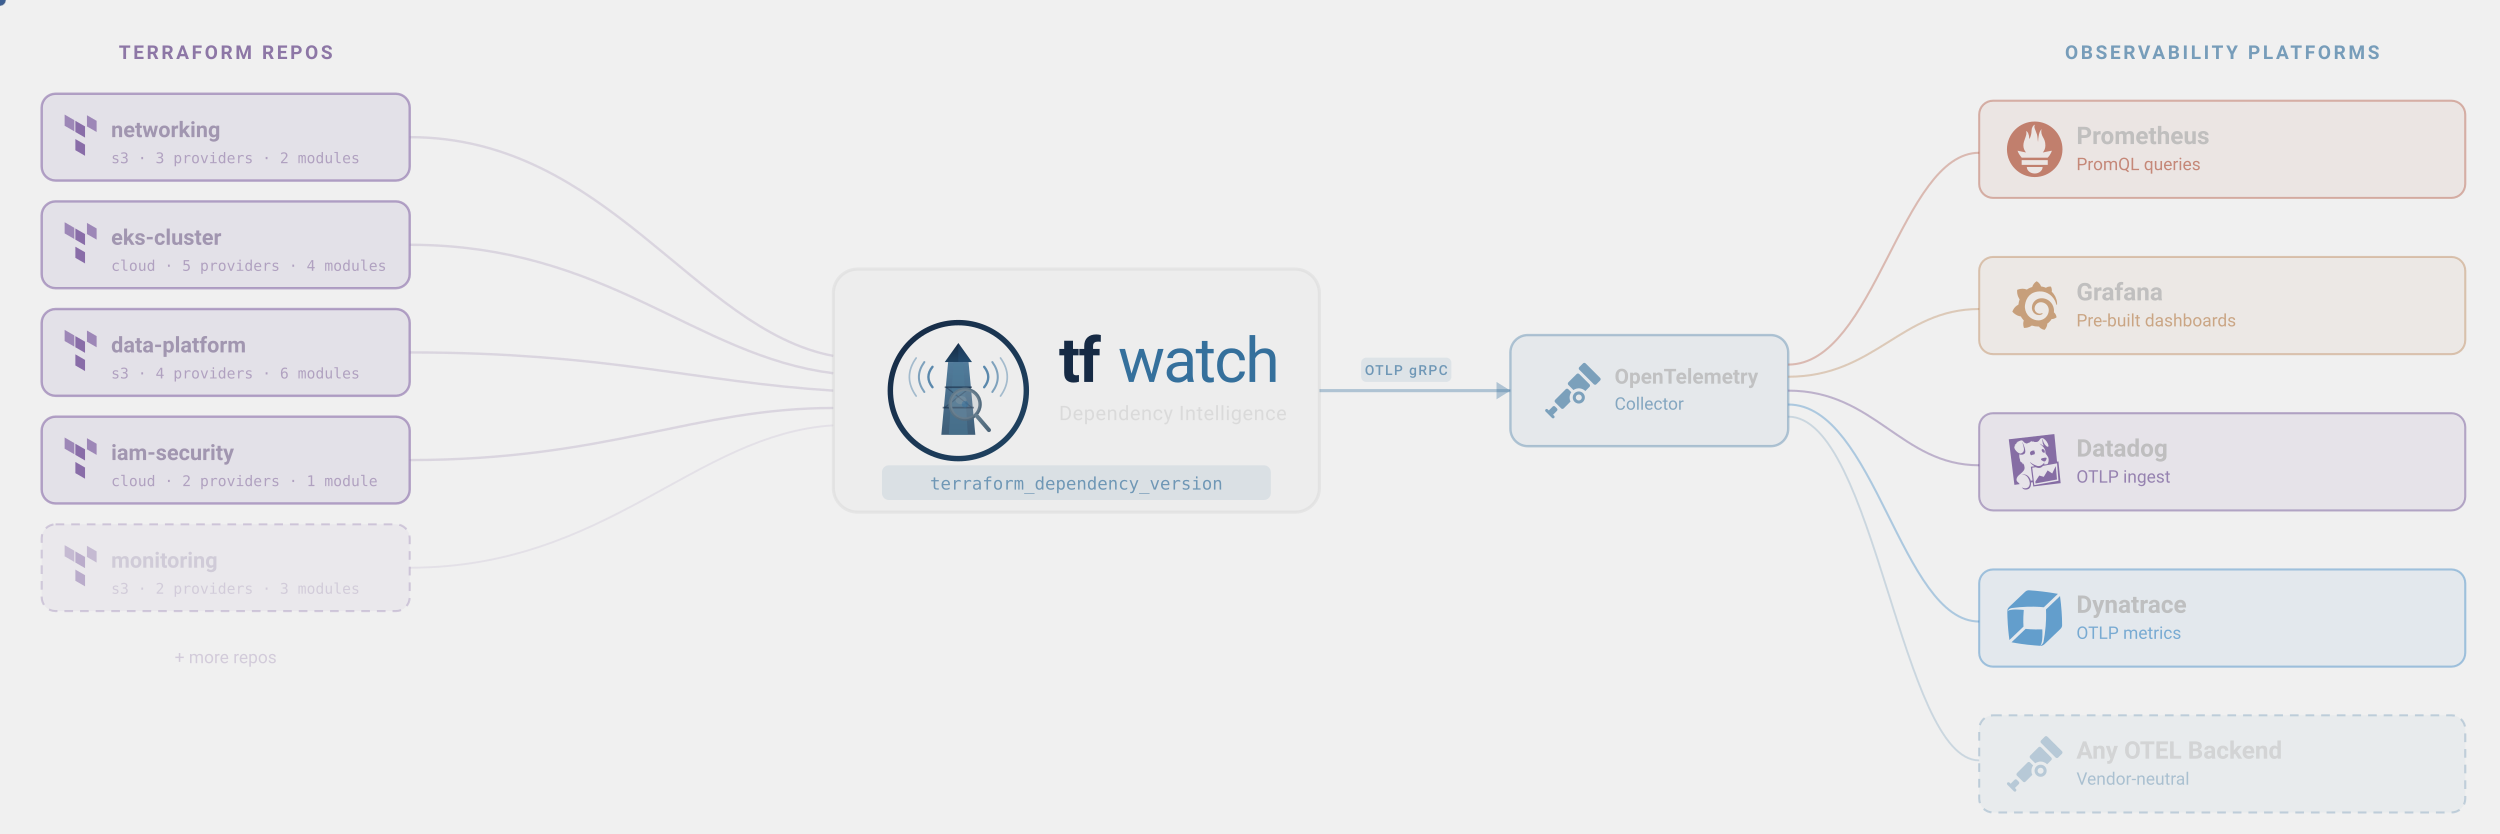
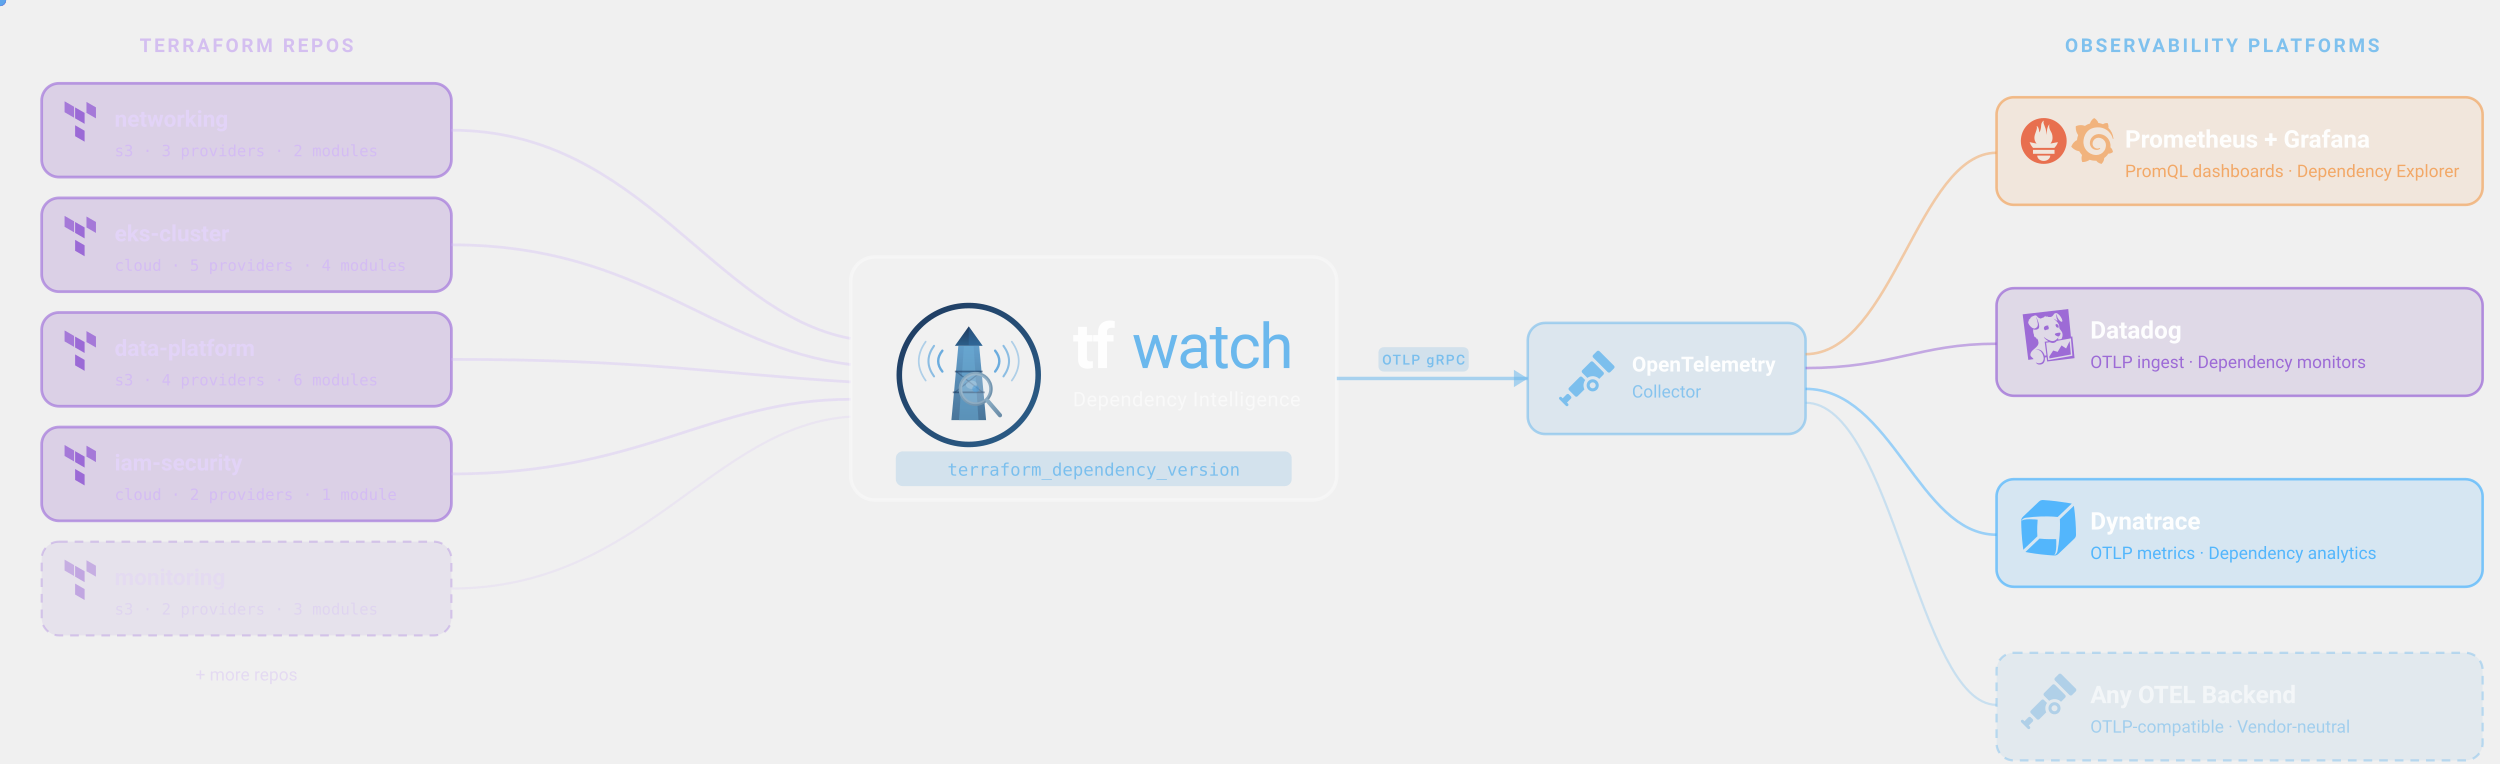
- <svg xmlns="http://www.w3.org/2000/svg" viewBox="0 0 1440 480" width="1440" height="480">
+ <svg xmlns="http://www.w3.org/2000/svg" viewBox="0 0 1440 440" width="1440" height="440">
  <defs>
    <linearGradient id="towerGrad" x1="0" y1="0" x2="0" y2="1">
      <stop offset="0%" stop-color="#4A90C4" />
      <stop offset="100%" stop-color="#2C5F8A" />
    </linearGradient>
    <linearGradient id="circleGrad" x1="0" y1="0" x2="1" y2="1">
      <stop offset="0%" stop-color="#1E3A5F" />
      <stop offset="100%" stop-color="#2C5F8A" />
    </linearGradient>
    <linearGradient id="roofGrad" x1="0" y1="0" x2="0" y2="1">
      <stop offset="0%" stop-color="#1E3A5F" />
      <stop offset="100%" stop-color="#2C5F8A" />
    </linearGradient>
    <linearGradient id="glassGrad" x1="0" y1="0" x2="1" y2="1">
      <stop offset="0%" stop-color="#8BADC4" />
      <stop offset="100%" stop-color="#6B8DA8" />
    </linearGradient>
    <symbol id="tfwatchMark" viewBox="0 0 240 240">
      <circle cx="120" cy="120" r="100" fill="none" stroke="url(#circleGrad)" stroke-width="8" />
      <path d="M105 78 L95 185 L145 185 L135 78 Z" fill="url(#towerGrad)" opacity="0.85" />
      <path d="M113 78 L106 185 L134 185 L127 78 Z" fill="#6BADD6" opacity="0.5" />
      <line x1="100" y1="115" x2="140" y2="115" stroke="#1E3A5F" stroke-width="2.5" opacity="0.6" />
      <line x1="97" y1="145" x2="143" y2="145" stroke="#1E3A5F" stroke-width="2.5" opacity="0.6" />
      <line x1="102" y1="115" x2="140" y2="145" stroke="#1E3A5F" stroke-width="1.8" opacity="0.4" />
      <line x1="138" y1="115" x2="100" y2="145" stroke="#1E3A5F" stroke-width="1.8" opacity="0.4" />
      <polygon points="120,50 100,78 140,78" fill="url(#roofGrad)" />
      <polygon points="120,50 120,78 140,78" fill="#3A7CB8" opacity="0.3" />
      <path d="M82 85 Q70 100 82 115" fill="none" stroke="#4A9BD9" stroke-width="3.5" stroke-linecap="round" opacity="0.8" />
      <path d="M70 78 Q54 100 70 122" fill="none" stroke="#4A9BD9" stroke-width="3" stroke-linecap="round" opacity="0.6" />
      <path d="M58 72 Q38 100 58 128" fill="none" stroke="#4A9BD9" stroke-width="2.5" stroke-linecap="round" opacity="0.4" />
      <path d="M158 85 Q170 100 158 115" fill="none" stroke="#4A9BD9" stroke-width="3.5" stroke-linecap="round" opacity="0.8" />
      <path d="M170 78 Q186 100 170 122" fill="none" stroke="#4A9BD9" stroke-width="3" stroke-linecap="round" opacity="0.6" />
      <path d="M182 72 Q202 100 182 128" fill="none" stroke="#4A9BD9" stroke-width="2.5" stroke-linecap="round" opacity="0.4" />
      <circle cx="130" cy="140" r="22" fill="none" stroke="url(#glassGrad)" stroke-width="5" />
      <circle cx="130" cy="140" r="22" fill="#D6E8F4" opacity="0.25" />
      <ellipse cx="124" cy="134" rx="8" ry="6" fill="white" opacity="0.2" />
      <line x1="147" y1="157" x2="165" y2="178" stroke="url(#glassGrad)" stroke-width="6" stroke-linecap="round" />
      <circle cx="130" cy="140" r="5" fill="#4A9BD9" opacity="0.5" />
    </symbol>
-     <filter id="darken" x="-20%" y="-20%" width="140%" height="140%" color-interpolation-filters="sRGB">
-       <feComponentTransfer>
-         <feFuncR type="linear" slope="0.72" />
-         <feFuncG type="linear" slope="0.72" />
-         <feFuncB type="linear" slope="0.72" />
-       </feComponentTransfer>
-     </filter>
+     <symbol id="tfLogo" viewBox="0 0 24 28">
+       <path d="M1.44 0v7.575l6.561 3.79V3.787Z" fill="#9B6AD6" opacity="0.85" />
+       <path d="M8.72 4.23v7.575l6.561 3.787V8.018Z" fill="#9B6AD6" />
+       <path d="M16.56 0.44v7.575l6.561 3.79V4.227Z" fill="#9B6AD6" opacity="0.85" />
+       <path d="M8.72 16.577v7.575l6.561 3.787V20.365Z" fill="#9B6AD6" />
+     </symbol>
  </defs>
  <style>
    .f { font-family: -apple-system, BlinkMacSystemFont, 'Segoe UI', Roboto, Helvetica, Arial, sans-serif; }
    .mono { font-family: 'SF Mono', 'Fira Code', 'Cascadia Code', Consolas, monospace; }
  </style>
-   <g filter="url(#darken)">
-     <text x="130" y="34" text-anchor="middle" class="f" font-size="11" font-weight="600" letter-spacing="1.5" fill="#c4a5e6">TERRAFORM REPOS</text>
-     <rect x="24" y="54" width="212" height="50" rx="8" fill="rgba(123,66,188,0.08)" stroke="rgba(123,66,188,0.4)" stroke-width="1.4" />
-     <g transform="translate(36,66) scale(0.85)">
-       <path d="M1.44 0v7.575l6.561 3.79V3.787Z" fill="rgba(123,66,188,0.5)" />
-       <path d="M8.72 4.23v7.575l6.561 3.787V8.018Z" fill="rgba(123,66,188,0.65)" />
-       <path d="M16.56 0.44v7.575l6.561 3.79V4.227Z" fill="rgba(123,66,188,0.5)" />
-       <path d="M8.72 16.577v7.575l6.561 3.787V20.365Z" fill="rgba(123,66,188,0.65)" />
-     </g>
-     <text x="64" y="79" class="f" font-size="12.5" font-weight="600" fill="#e0d0f5">networking</text>
-     <text x="64" y="94" class="mono" font-size="8.5" fill="rgba(196,165,230,0.6)">s3 · 3 providers · 2 modules</text>
-     <rect x="24" y="116" width="212" height="50" rx="8" fill="rgba(123,66,188,0.08)" stroke="rgba(123,66,188,0.4)" stroke-width="1.4" />
-     <g transform="translate(36,128) scale(0.85)">
-       <path d="M1.44 0v7.575l6.561 3.79V3.787Z" fill="rgba(123,66,188,0.5)" />
-       <path d="M8.72 4.23v7.575l6.561 3.787V8.018Z" fill="rgba(123,66,188,0.65)" />
-       <path d="M16.56 0.44v7.575l6.561 3.79V4.227Z" fill="rgba(123,66,188,0.5)" />
-       <path d="M8.72 16.577v7.575l6.561 3.787V20.365Z" fill="rgba(123,66,188,0.65)" />
-     </g>
-     <text x="64" y="141" class="f" font-size="12.5" font-weight="600" fill="#e0d0f5">eks-cluster</text>
-     <text x="64" y="156" class="mono" font-size="8.5" fill="rgba(196,165,230,0.6)">cloud · 5 providers · 4 modules</text>
-     <rect x="24" y="178" width="212" height="50" rx="8" fill="rgba(123,66,188,0.08)" stroke="rgba(123,66,188,0.4)" stroke-width="1.4" />
-     <g transform="translate(36,190) scale(0.85)">
-       <path d="M1.44 0v7.575l6.561 3.79V3.787Z" fill="rgba(123,66,188,0.5)" />
-       <path d="M8.72 4.23v7.575l6.561 3.787V8.018Z" fill="rgba(123,66,188,0.65)" />
-       <path d="M16.56 0.44v7.575l6.561 3.79V4.227Z" fill="rgba(123,66,188,0.5)" />
-       <path d="M8.72 16.577v7.575l6.561 3.787V20.365Z" fill="rgba(123,66,188,0.65)" />
-     </g>
-     <text x="64" y="203" class="f" font-size="12.5" font-weight="600" fill="#e0d0f5">data-platform</text>
-     <text x="64" y="218" class="mono" font-size="8.5" fill="rgba(196,165,230,0.6)">s3 · 4 providers · 6 modules</text>
-     <rect x="24" y="240" width="212" height="50" rx="8" fill="rgba(123,66,188,0.08)" stroke="rgba(123,66,188,0.4)" stroke-width="1.4" />
-     <g transform="translate(36,252) scale(0.85)">
-       <path d="M1.44 0v7.575l6.561 3.79V3.787Z" fill="rgba(123,66,188,0.5)" />
-       <path d="M8.72 4.23v7.575l6.561 3.787V8.018Z" fill="rgba(123,66,188,0.65)" />
-       <path d="M16.56 0.44v7.575l6.561 3.79V4.227Z" fill="rgba(123,66,188,0.5)" />
-       <path d="M8.72 16.577v7.575l6.561 3.787V20.365Z" fill="rgba(123,66,188,0.65)" />
-     </g>
-     <text x="64" y="265" class="f" font-size="12.5" font-weight="600" fill="#e0d0f5">iam-security</text>
-     <text x="64" y="280" class="mono" font-size="8.5" fill="rgba(196,165,230,0.6)">cloud · 2 providers · 1 module</text>
-     <rect x="24" y="302" width="212" height="50" rx="8" fill="rgba(123,66,188,0.04)" stroke="rgba(123,66,188,0.2)" stroke-width="1.2" stroke-dasharray="5,4" />
-     <g transform="translate(36,314) scale(0.85)" opacity="0.5">
-       <path d="M1.44 0v7.575l6.561 3.79V3.787Z" fill="rgba(123,66,188,0.5)" />
-       <path d="M8.72 4.23v7.575l6.561 3.787V8.018Z" fill="rgba(123,66,188,0.65)" />
-       <path d="M16.56 0.44v7.575l6.561 3.79V4.227Z" fill="rgba(123,66,188,0.5)" />
-       <path d="M8.72 16.577v7.575l6.561 3.787V20.365Z" fill="rgba(123,66,188,0.65)" />
-     </g>
-     <text x="64" y="327" class="f" font-size="12.5" font-weight="600" fill="rgba(224,208,245,0.35)">monitoring</text>
-     <text x="64" y="342" class="mono" font-size="8.5" fill="rgba(196,165,230,0.25)">s3 · 2 providers · 3 modules</text>
-     <text x="130" y="382" text-anchor="middle" class="f" font-size="10" fill="rgba(196,165,230,0.3)">+ more repos</text>
-     <path d="M236,79 C350,79 400,190 480,205" fill="none" stroke="rgba(196,165,230,0.22)" stroke-width="1.4" />
-     <path d="M236,141 C350,141 400,205 480,215" fill="none" stroke="rgba(196,165,230,0.22)" stroke-width="1.4" />
-     <path d="M236,203 C350,203 400,220 480,225" fill="none" stroke="rgba(196,165,230,0.22)" stroke-width="1.4" />
-     <path d="M236,265 C350,265 400,235 480,235" fill="none" stroke="rgba(196,165,230,0.22)" stroke-width="1.4" />
-     <path d="M236,327 C350,327 400,250 480,245" fill="none" stroke="rgba(196,165,230,0.13)" stroke-width="1.1" />
-     <circle r="3" fill="#c4a5e6" opacity="0.5">
-       <animateMotion dur="3.5s" repeatCount="indefinite" path="M236,79 C350,79 400,190 480,205" />
-     </circle>
-     <circle r="3" fill="#c4a5e6" opacity="0.5">
-       <animateMotion dur="4s" repeatCount="indefinite" path="M236,141 C350,141 400,205 480,215" />
-     </circle>
-     <circle r="3" fill="#c4a5e6" opacity="0.5">
-       <animateMotion dur="4.5s" repeatCount="indefinite" path="M236,203 C350,203 400,220 480,225" />
-     </circle>
-     <circle r="3" fill="#c4a5e6" opacity="0.5">
-       <animateMotion dur="3.8s" repeatCount="indefinite" path="M236,265 C350,265 400,235 480,235" />
-     </circle>
-     <rect x="480" y="155" width="280" height="140" rx="14" fill="rgba(255,255,255,0.06)" stroke="rgba(255,255,255,0.2)" stroke-width="1.8" />
-     <use href="#tfwatchMark" x="505" y="178" width="94" height="94" preserveAspectRatio="xMidYMid meet" />
-     <text x="610" y="220" class="f" font-size="36" font-weight="700" fill="#1E3A5F" letter-spacing="-1">tf</text>
-     <text x="644" y="220" class="f" font-size="36" font-weight="400" fill="#4A9BD9" letter-spacing="-1">watch</text>
-     <text x="610" y="242" class="f" font-size="11.5" fill="rgba(255,255,255,0.35)" letter-spacing="0.3">Dependency Intelligence</text>
-     <rect x="508" y="268" width="224" height="20" rx="4" fill="rgba(74,155,217,0.1)" />
-     <text x="620" y="282" text-anchor="middle" class="mono" font-size="10" fill="rgba(74,155,217,0.65)">terraform_dependency_version</text>
-     <path d="M760,225 C810,225 830,225 870,225" fill="none" stroke="rgba(74,155,217,0.35)" stroke-width="1.8" />
-     <polygon points="870,225 862,220 862,230" fill="rgba(74,155,217,0.35)" />
-     <circle r="3.5" fill="#4A9BD9" opacity="0.5">
-       <animateMotion dur="2s" repeatCount="indefinite" path="M760,225 C810,225 830,225 870,225" />
-     </circle>
-     <rect x="784" y="206" width="52" height="14" rx="3" fill="rgba(74,155,217,0.1)" />
-     <text x="810" y="216" text-anchor="middle" class="f" font-size="8" font-weight="500" fill="rgba(74,155,217,0.65)" letter-spacing="0.8">OTLP gRPC</text>
-     <rect x="870" y="193" width="160" height="64" rx="10" fill="rgba(74,155,217,0.06)" stroke="rgba(74,155,217,0.35)" stroke-width="1.4" />
-     <g transform="translate(890,209) scale(1.333)">
-       <path d="M12.697 13.117c-1.022 1.022-1.022 2.68 0 3.702 1.022 1.022 2.68 1.022 3.702 0 1.022-1.022 1.022-2.68 0-3.702-1.022-1.022-2.68-1.022-3.702 0zm2.768 2.77c-.506.506-1.327.506-1.833 0s-.506-1.327 0-1.833c.506-.506 1.327-.506 1.833 0 .506.504.506 1.327 0 1.833zM16.356.235l-1.604 1.604c-.314.314-.314.83 0 1.144L21.015 9.247c.314.314.83.314 1.144 0l1.604-1.604c.314-.314.314-.83 0-1.144L17.498.235c-.314-.314-.828-.314-1.142 0zM5.117 20.734c.285-.285.285-.75 0-1.034l-.816-.816c-.285-.285-.75-.285-1.034 0l-1.685 1.685-.002.002-.463-.463c-.256-.256-.672-.256-.925 0-.256.256-.256.672 0 .925l2.775 2.775c.256.256.672.256.925 0 .253-.256.256-.672 0-.925l-.463-.463.002-.002zm8.486-15.893-3.564 3.564c-.316.316-.316.837 0 1.154l2.201 2.2c1.555-1.12 3.736-.981 5.136.419l1.782-1.782c.316-.317.316-.837 0-1.154l-4.401-4.401c-.317-.319-.837-.319-1.154 0zm-2.288 7.846-1.3-1.3c-.304-.304-.803-.304-1.108 0l-4.584 4.586c-.304.304-.304.803 0 1.108l2.597 2.597c.304.304.803.304 1.108 0l2.948-2.953c-.623-1.288-.511-2.843.338-4.038z" fill="rgba(74,155,217,0.6)" />
-     </g>
-     <text x="930" y="221" class="f" font-size="12" font-weight="600" fill="rgba(255,255,255,0.8)">OpenTelemetry</text>
-     <text x="930" y="236" class="f" font-size="10" fill="rgba(74,155,217,0.55)">Collector</text>
-     <text x="1280" y="34" text-anchor="middle" class="f" font-size="11" font-weight="600" letter-spacing="1.5" fill="rgba(74,155,217,0.65)">OBSERVABILITY PLATFORMS</text>
-     <path d="M1030,210 C1080,210 1095,88 1140,88" fill="none" stroke="rgba(230,82,44,0.3)" stroke-width="1.2" />
-     <path d="M1030,217 C1080,217 1095,178 1140,178" fill="none" stroke="rgba(242,153,74,0.3)" stroke-width="1.2" />
-     <path d="M1030,225 C1080,225 1095,268 1140,268" fill="none" stroke="rgba(99,44,166,0.3)" stroke-width="1.2" />
-     <path d="M1030,233 C1080,233 1095,358 1140,358" fill="none" stroke="rgba(20,150,255,0.3)" stroke-width="1.2" />
-     <path d="M1030,240 C1080,240 1095,438 1140,438" fill="none" stroke="rgba(74,155,217,0.2)" stroke-width="1.1" />
-     <circle r="3" fill="#E6522C" opacity="0.5">
-       <animateMotion dur="2.8s" repeatCount="indefinite" path="M1030,210 C1080,210 1095,88 1140,88" />
-     </circle>
-     <circle r="3" fill="#F2994A" opacity="0.5">
-       <animateMotion dur="3.2s" repeatCount="indefinite" path="M1030,217 C1080,217 1095,178 1140,178" />
-     </circle>
-     <circle r="3" fill="#632CA6" opacity="0.5">
-       <animateMotion dur="3.6s" repeatCount="indefinite" path="M1030,225 C1080,225 1095,268 1140,268" />
-     </circle>
-     <circle r="3" fill="#1496FF" opacity="0.5">
-       <animateMotion dur="3s" repeatCount="indefinite" path="M1030,233 C1080,233 1095,358 1140,358" />
-     </circle>
-     <circle r="3" fill="#4A9BD9" opacity="0.35">
-       <animateMotion dur="3.8s" repeatCount="indefinite" path="M1030,240 C1080,240 1095,438 1140,438" />
-     </circle>
-     <rect x="1140" y="58" width="280" height="56" rx="8" fill="rgba(230,82,44,0.06)" stroke="rgba(230,82,44,0.35)" stroke-width="1.2" />
-     <g transform="translate(1156,70) scale(1.333)">
-       <path d="M12 0C5.373 0 0 5.372 0 12c0 6.627 5.373 12 12 12s12-5.373 12-12c0-6.628-5.373-12-12-12zm0 22.46c-1.885 0-3.414-1.26-3.414-2.814h6.828c0 1.553-1.528 2.813-3.414 2.813zm5.64-3.745H6.36v-2.046h11.28v2.046zm-.04-3.098H6.391c-.037-.043-.075-.086-.111-.13-1.155-1.401-1.427-2.133-1.69-2.879-.005-.025 1.4.287 2.395.511 0 0 .513.119 1.262.255-.72-.843-1.147-1.915-1.147-3.01 0-2.406 1.845-4.508 1.18-6.207.648.053 1.34 1.367 1.387 3.422.689-.951.977-2.69.977-3.755 0-1.103.727-2.385 1.454-2.429-.648 1.069.168 1.984.894 4.256.272.854.237 2.29.447 3.201.07-1.892.395-4.652 1.595-5.605-.529 1.2.079 2.702.494 3.424.671 1.164 1.078 2.047 1.078 3.716a4.642 4.642 0 01-1.11 2.996c.792-.149 1.34-.283 1.34-.283l2.573-.502s-.374 1.538-1.81 3.019z" fill="rgba(230,82,44,0.6)" />
-     </g>
-     <text x="1196" y="83" class="f" font-size="14" font-weight="600" fill="rgba(255,255,255,0.85)">Prometheus</text>
-     <text x="1196" y="98" class="f" font-size="10" fill="rgba(230,82,44,0.55)">PromQL queries</text>
-     <rect x="1140" y="148" width="280" height="56" rx="8" fill="rgba(242,153,74,0.06)" stroke="rgba(242,153,74,0.35)" stroke-width="1.2" />
-     <g transform="translate(1158,162) scale(1.167)">
-       <path d="M23.02 10.59a8.578 8.578 0 0 0-.862-3.034 8.911 8.911 0 0 0-1.789-2.445c.337-1.342-.413-2.505-.413-2.505-1.292-.08-2.113.4-2.416.62-.052-.02-.102-.044-.154-.064-.22-.089-.446-.172-.677-.247-.231-.073-.47-.14-.711-.197a9.867 9.867 0 0 0-.875-.161C14.557.753 12.94 0 12.94 0c-1.804 1.145-2.147 2.744-2.147 2.744l-.018.093c-.098.029-.2.057-.298.088-.138.042-.275.094-.413.143-.138.055-.275.107-.41.166a8.869 8.869 0 0 0-1.557.87l-.063-.029c-2.497-.955-4.716.195-4.716.195-.203 2.658.996 4.33 1.235 4.636a11.608 11.608 0 0 0-.607 2.635C1.636 12.677.953 15.014.953 15.014c1.926 2.214 4.171 2.351 4.171 2.351.003-.002.006-.002.006-.005.285.509.615.994.986 1.446.156.19.32.371.488.548-.704 2.009.099 3.68.099 3.68 2.144.08 3.553-.937 3.849-1.173a9.784 9.784 0 0 0 3.164.501h.08l.055-.003.107-.002.103-.005.003.002c1.01 1.44 2.788 1.646 2.788 1.646 1.264-1.332 1.337-2.653 1.337-2.94v-.058c0-.02-.003-.039-.003-.06.265-.187.52-.387.758-.6a7.875 7.875 0 0 0 1.415-1.7c1.43.083 2.437-.885 2.437-.885-.236-1.49-1.085-2.216-1.264-2.354l-.018-.013-.016-.013a.217.217 0 0 1-.031-.02c.008-.092.016-.18.02-.27.011-.162.016-.323.016-.48v-.253l-.005-.098-.008-.135a1.891 1.891 0 0 0-.01-.13c-.003-.042-.008-.083-.013-.125l-.016-.124-.018-.122a6.215 6.215 0 0 0-2.032-3.73 6.015 6.015 0 0 0-3.222-1.46 6.292 6.292 0 0 0-.85-.048l-.107.002h-.063l-.044.003-.104.008a4.777 4.777 0 0 0-3.335 1.695c-.332.4-.592.84-.768 1.297a4.594 4.594 0 0 0-.312 1.817l.003.091c.005.055.007.11.013.164a3.615 3.615 0 0 0 .698 1.82 3.53 3.53 0 0 0 1.827 1.282c.33.098.66.14.971.137.039 0 .078 0 .114-.002l.063-.003c.02 0 .041-.003.062-.003.034-.002.065-.007.099-.01.007 0 .018-.003.028-.003l.031-.005.06-.008a1.18 1.18 0 0 0 .112-.02c.036-.008.072-.13.109-.024a2.634 2.634 0 0 0 .914-.415c.028-.02.056-.041.085-.065a.248.248 0 0 0 .039-.35.244.244 0 0 0-.309-.06l-.078.042c-.09.044-.184.083-.283.116a2.476 2.476 0 0 1-.475.096c-.028.003-.054.006-.083.006l-.083.002c-.026 0-.054 0-.08-.002l-.102-.006h-.012l-.024.006c-.016-.003-.031-.003-.044-.006-.031-.002-.06-.007-.091-.01a2.59 2.59 0 0 1-.724-.213a2.557 2.557 0 0 1-.667-.438a2.52 2.52 0 0 1-.805-1.475a2.306 2.306 0 0 1-.029-.444l.006-.122v-.023l.002-.031c.003-.021.003-.04.005-.06a3.163 3.163 0 0 1 1.352-2.29a3.12 3.12 0 0 1 .937-.43a2.946 2.946 0 0 1 .776-.101h.06l.07.002l.045.003h.026l.07.005a4.041 4.041 0 0 1 1.635.49a3.94 3.94 0 0 1 1.602 1.662a3.77 3.77 0 0 1 .397 1.414l.005.076.003.075c.002.026.002.05.002.075 0 .024.003.052 0 .07v.065l-.002.073l-.008.174a6.195 6.195 0 0 1-.08.639a5.1 5.1 0 0 1-.267.927a5.31 5.31 0 0 1-.624 1.13a5.052 5.052 0 0 1-3.237 2.014a4.82 4.82 0 0 1-.649.066l-.039.003h-.287a6.607 6.607 0 0 1-1.716-.265a6.776 6.776 0 0 1-3.4-2.274a6.75 6.75 0 0 1-.746-1.15a6.616 6.616 0 0 1-.714-2.596l-.005-.083-.002-.02v-.056l-.003-.073v-.096l-.003-.104v-.07l.003-.163c.008-.22.026-.45.054-.678a8.707 8.707 0 0 1 .28-1.355c.128-.444.286-.872.473-1.277a7.04 7.04 0 0 1 1.456-2.1a5.925 5.925 0 0 1 .953-.763c.169-.111.343-.213.524-.306c.089-.05.182-.091.273-.135c.047-.20.093-.042.138-.062a7.177 7.177 0 0 1 .714-.267l.145-.045c.049-.015.098-.026.148-.041c.098-.029.197-.052.296-.076c.049-.013.1-.02.15-.033l.15-.032.151-.028.076-.013.075-.01.153-.024c.057-.01.114-.013.171-.023l.169-.021c.036-.003.073-.008.106-.01l.073-.008.036-.003.042-.002c.057-.003.114-.008.171-.01l.086-.006h.023l.037-.003.145-.007a7.999 7.999 0 0 1 1.708.125a7.917 7.917 0 0 1 2.048.68a8.253 8.253 0 0 1 1.672 1.09l.09.077.089.078c.06.052.114.107.171.159c.057.052.112.106.166.16c.052.055.107.107.159.164a8.671 8.671 0 0 1 1.41 1.978c.012.026.028.052.04.078l.04.078.075.156c.023.051.05.1.07.153l.065.15a8.848 8.848 0 0 1 .45 1.34a.19.19 0 0 0 .201.142.186.186 0 0 0 .172-.184c.01-.246.002-.532-.024-.856z" fill="rgba(242,153,74,0.6)" />
-     </g>
-     <text x="1196" y="173" class="f" font-size="14" font-weight="600" fill="rgba(255,255,255,0.85)">Grafana</text>
-     <text x="1196" y="188" class="f" font-size="10" fill="rgba(242,153,74,0.55)">Pre-built dashboards</text>
-     <rect x="1140" y="238" width="280" height="56" rx="8" fill="rgba(99,44,166,0.06)" stroke="rgba(99,44,166,0.35)" stroke-width="1.2" />
-     <g transform="translate(1156,250) scale(1.333)">
-       <path d="M19.57 17.04l-1.997-1.316-1.665 2.782-1.937-.567-1.706 2.604.087.82 9.274-1.71-.538-5.794zm-8.649-2.498l1.488-.204c.241.108.409.15.697.223.45.117.97.23 1.741-.16.18-.088.553-.43.704-.625l6.096-1.106.622 7.527-10.444 1.882zm11.325-2.712l-.602.115L20.488 0 .789 2.285l2.427 19.693 2.306-.334c-.184-.263-.471-.581-.96-.989-.68-.564-.44-1.522-.039-2.127.53-1.022 3.26-2.322 3.106-3.956-.056-.594-.15-1.368-.702-1.898-.02.22.017.432.017.432s-.227-.289-.34-.683c-.112-.15-.2-.199-.319-.4-.085.233-.073.503-.073.503s-.186-.437-.216-.807c-.11.166-.137.48-.137.48s-.241-.69-.186-1.062c-.11-.323-.436-.965-.343-2.424.6.421 1.924.321 2.44-.439.171-.251.288-.939-.086-2.293-.24-.868-.835-2.16-1.066-2.651l-.028.02c.122.395.374 1.223.47 1.625.293 1.218.372 1.642.234 2.204-.116.488-.397.808-1.107 1.165-.71.358-1.653-.514-1.713-.562-.69-.55-1.224-1.447-1.284-1.883-.062-.477.275-.763.445-1.153-.243.07-.514.192-.514.192s.323-.334.722-.624c.165-.109.262-.178.436-.323a9.762 9.762 0 0 0-.456.003s.42-.227.855-.392c-.318-.014-.623-.003-.623-.003s.937-.419 1.678-.727c.509-.208 1.006-.147 1.286.257.367.53.752.817 1.569.996.501-.223.653-.337 1.284-.509.554-.61.99-.688.99-.688s-.216.198-.274.51c.314-.249.66-.455.660-.455s-.134.164-.259.426l.03.043c.366-.22.797-.394.797-.394s-.123.156-.268.358c.277-.002.838.012 1.056.037 1.285.028 1.552-1.374 2.045-1.55.618-.22.894-.353 1.947.68.903.888 1.609 2.477 1.259 2.833-.294.295-.874-.115-1.516-.916a3.466 3.466 0 0 1-.716-1.562 a1.533 1.533 0 0 0-.497-.85s.23.51.23.96c0 .246.03 1.165.424 1.68-.039.076-.057.374-.1.43-.458-.554-1.443-.95-1.604-1.067.544.445 1.793 1.468 2.273 2.449.453.927.186 1.777.416 1.997.065.063.976 1.197 1.15 1.767.306.994.019 2.038-.381 2.685l-1.117.174c-.163-.045-.273-.068-.42-.153.08-.143.241-.5.243-.572l-.063-.111c-.348.492-.93.97-1.414 1.245-.633.359-1.363.304-1.838.156-1.348-.415-2.623-1.327-2.93-1.566 0 0-.01.191.048.234.34.383 1.119 1.077 1.872 1.56l-1.605.177.759 5.908c-.337.048-.39.071-.757.124-.325-1.147-.946-1.895-1.624-2.332-.599-.384-1.424-.47-2.214-.314l-.05.059a2.851 2.851 0 0 1 1.863.444c.654.413 1.181 1.481 1.375 2.124.248.822.42 1.7-.248 2.632-.476.662-1.864 1.028-2.986.237.3.481.705.876 1.25.95.809.11 1.577-.03 2.106-.574.452-.464.69-1.434.628-2.456l.714-.104.258 1.834 11.827-1.424zM15.05 6.848c-.034.075-.085.125-.007.37l.004.014.013.032.032.073c.14.287.295.558.552.696.067-.011.136-.019.207-.023.242-.01.395.028.492.08.009-.048.01-.119.005-.222-.018-.364.072-.982-.626-1.308-.264-.122-.634-.084-.757.068a.302.302 0 0 1 .058.013c.186.066.06.13.027.207m1.958 3.392c-.092-.05-.52-.03-.821.005-.574.068-1.193.267-1.328.372-.247.191-.135.523.047.66.511.382.96.638 1.432.575.29-.038.546-.497.728-.914.124-.288.124-.598-.058-.698m-5.077-2.942c.162-.154-.805-.355-1.556.156-.554.378-.571 1.187-.041 1.646.053.046.096.078.137.104a4.77 4.77 0 0 1 1.396-.412c.113-.125.243-.345.21-.745-.044-.542-.455-.456-.146-.749" fill="rgba(99,44,166,0.6)" />
-     </g>
-     <text x="1196" y="263" class="f" font-size="14" font-weight="600" fill="rgba(255,255,255,0.85)">Datadog</text>
-     <text x="1196" y="278" class="f" font-size="10" fill="rgba(99,44,166,0.5)">OTLP ingest</text>
-     <rect x="1140" y="328" width="280" height="56" rx="8" fill="rgba(20,150,255,0.06)" stroke="rgba(20,150,255,0.35)" stroke-width="1.2" />
-     <g transform="translate(1156,340) scale(1.333)">
-       <path d="M9.372 0c-.31.006-.93.09-1.521.654-.872.824-5.225 4.957-6.973 6.617-.79.754-.72 1.595-.72 1.664v.377c.067-.292.187-.5.427-.825.496-.616 1.3-.788 1.627-.822a64.238 64.238 0 016.528-.55c4.335-.136 7.197.226 7.197.226l6.085-5.794s-3.188-.6-6.82-1.027a93.4 93.4 0 00-5.64-.514c-.02 0-.09-.008-.192-.006zm13.56 2.508l-6.066 5.79s.222 2.881-.137 7.2c-.189 2.45-.584 4.866-.875 6.494-.052.326-.256 1.114-.925 1.594-.29.198-.49.295-.748.363 1.546-.51 1.091-7.047 1.091-7.047-4.335.137-7.214-.223-7.214-.223l-6.085 5.793s3.223.634 6.856 1.045c2.056.24 4.833.429 5.227.463.023 0 .045-.007.068-.012-.013.003-.022.009-.035.012.138 0 .26.015.38.015.084 0 .924.105 1.712-.648 1.748-1.663 6.084-5.81 6.94-6.634.789-.754.72-1.594.72-1.68a81.846 81.846 0 00-.206-5.654 101.75 101.75 0 00-.701-6.872zM3.855 8.306c-1.73.002-3.508.208-3.696 1.021.017 1.216.05 3.137.205 5.28.24 3.65.703 6.887.703 6.887l6.083-5.79c-.017.016-.24-2.88.12-7.2 0 0-1.684-.201-3.416-.2z" fill="rgba(20,150,255,0.6)" />
-     </g>
-     <text x="1196" y="353" class="f" font-size="14" font-weight="600" fill="rgba(255,255,255,0.85)">Dynatrace</text>
-     <text x="1196" y="368" class="f" font-size="10" fill="rgba(20,150,255,0.5)">OTLP metrics</text>
-     <rect x="1140" y="412" width="280" height="56" rx="8" fill="rgba(74,155,217,0.04)" stroke="rgba(74,155,217,0.25)" stroke-width="1.2" stroke-dasharray="5,4" />
-     <g transform="translate(1156,424) scale(1.333)" opacity="0.45">
-       <path d="M12.697 13.117c-1.022 1.022-1.022 2.68 0 3.702 1.022 1.022 2.68 1.022 3.702 0 1.022-1.022 1.022-2.68 0-3.702-1.022-1.022-2.68-1.022-3.702 0zm2.768 2.77c-.506.506-1.327.506-1.833 0s-.506-1.327 0-1.833c.506-.506 1.327-.506 1.833 0 .506.504.506 1.327 0 1.833zM16.356.235l-1.604 1.604c-.314.314-.314.83 0 1.144L21.015 9.247c.314.314.83.314 1.144 0l1.604-1.604c.314-.314.314-.83 0-1.144L17.498.235c-.314-.314-.828-.314-1.142 0zM5.117 20.734c.285-.285.285-.75 0-1.034l-.816-.816c-.285-.285-.75-.285-1.034 0l-1.685 1.685-.002.002-.463-.463c-.256-.256-.672-.256-.925 0-.256.256-.256.672 0 .925l2.775 2.775c.256.256.672.256.925 0 .253-.256.256-.672 0-.925l-.463-.463.002-.002zm8.486-15.893-3.564 3.564c-.316.316-.316.837 0 1.154l2.201 2.2c1.555-1.12 3.736-.981 5.136.419l1.782-1.782c.316-.317.316-.837 0-1.154l-4.401-4.401c-.317-.319-.837-.319-1.154 0zm-2.288 7.846-1.3-1.3c-.304-.304-.803-.304-1.108 0l-4.584 4.586c-.304.304-.304.803 0 1.108l2.597 2.597c.304.304.803.304 1.108 0l2.948-2.953c-.623-1.288-.511-2.843.338-4.038z" fill="rgba(74,155,217,0.6)" />
-     </g>
-     <text x="1196" y="437" class="f" font-size="14" font-weight="600" fill="rgba(255,255,255,0.45)">Any OTEL Backend</text>
-     <text x="1196" y="452" class="f" font-size="10" fill="rgba(74,155,217,0.35)">Vendor-neutral</text>
+   <text x="142" y="30" text-anchor="middle" class="f" font-size="11" font-weight="600" letter-spacing="1.5" fill="#d4bff0">TERRAFORM REPOS</text>
+   <rect x="24" y="48" width="236" height="54" rx="10" fill="rgba(123,66,188,0.18)" stroke="rgba(164,120,220,0.7)" stroke-width="1.6" />
+   <use href="#tfLogo" x="36" y="58" width="20" height="24" />
+   <text x="66" y="73" class="f" font-size="13" font-weight="700" fill="#e2d3f7">networking</text>
+   <text x="66" y="90" class="mono" font-size="9" fill="rgba(210,185,245,0.85)">s3 · 3 providers · 2 modules</text>
+   <rect x="24" y="114" width="236" height="54" rx="10" fill="rgba(123,66,188,0.18)" stroke="rgba(164,120,220,0.7)" stroke-width="1.6" />
+   <use href="#tfLogo" x="36" y="124" width="20" height="24" />
+   <text x="66" y="139" class="f" font-size="13" font-weight="700" fill="#e2d3f7">eks-cluster</text>
+   <text x="66" y="156" class="mono" font-size="9" fill="rgba(210,185,245,0.85)">cloud · 5 providers · 4 modules</text>
+   <rect x="24" y="180" width="236" height="54" rx="10" fill="rgba(123,66,188,0.18)" stroke="rgba(164,120,220,0.7)" stroke-width="1.6" />
+   <use href="#tfLogo" x="36" y="190" width="20" height="24" />
+   <text x="66" y="205" class="f" font-size="13" font-weight="700" fill="#e2d3f7">data-platform</text>
+   <text x="66" y="222" class="mono" font-size="9" fill="rgba(210,185,245,0.85)">s3 · 4 providers · 6 modules</text>
+   <rect x="24" y="246" width="236" height="54" rx="10" fill="rgba(123,66,188,0.18)" stroke="rgba(164,120,220,0.7)" stroke-width="1.6" />
+   <use href="#tfLogo" x="36" y="256" width="20" height="24" />
+   <text x="66" y="271" class="f" font-size="13" font-weight="700" fill="#e2d3f7">iam-security</text>
+   <text x="66" y="288" class="mono" font-size="9" fill="rgba(210,185,245,0.85)">cloud · 2 providers · 1 module</text>
+   <rect x="24" y="312" width="236" height="54" rx="10" fill="rgba(123,66,188,0.08)" stroke="rgba(164,120,220,0.35)" stroke-width="1.2" stroke-dasharray="5,4" />
+   <use href="#tfLogo" x="36" y="322" width="20" height="24" opacity="0.5" />
+   <text x="66" y="337" class="f" font-size="13" font-weight="700" fill="rgba(226,211,247,0.45)">monitoring</text>
+   <text x="66" y="354" class="mono" font-size="9" fill="rgba(210,185,245,0.35)">s3 · 2 providers · 3 modules</text>
+   <text x="142" y="392" text-anchor="middle" class="f" font-size="10" fill="rgba(210,185,245,0.4)">+ more repos</text>
+   <path d="M260,75 C370,75 410,180 490,195" fill="none" stroke="rgba(210,185,245,0.35)" stroke-width="1.6" />
+   <path d="M260,141 C370,141 410,200 490,210" fill="none" stroke="rgba(210,185,245,0.35)" stroke-width="1.6" />
+   <path d="M260,207 C370,207 410,215 490,220" fill="none" stroke="rgba(210,185,245,0.35)" stroke-width="1.6" />
+   <path d="M260,273 C370,273 410,230 490,230" fill="none" stroke="rgba(210,185,245,0.35)" stroke-width="1.6" />
+   <path d="M260,339 C370,339 410,245 490,240" fill="none" stroke="rgba(210,185,245,0.2)" stroke-width="1.3" />
+   <circle r="3.5" fill="#c4a5e6" opacity="0.7">
+     <animateMotion dur="3.5s" repeatCount="indefinite" path="M260,75 C370,75 410,180 490,195" />
+   </circle>
+   <circle r="3.5" fill="#c4a5e6" opacity="0.7">
+     <animateMotion dur="4s" repeatCount="indefinite" path="M260,141 C370,141 410,200 490,210" />
+   </circle>
+   <circle r="3.5" fill="#c4a5e6" opacity="0.7">
+     <animateMotion dur="4.5s" repeatCount="indefinite" path="M260,207 C370,207 410,215 490,220" />
+   </circle>
+   <circle r="3.5" fill="#c4a5e6" opacity="0.7">
+     <animateMotion dur="3.8s" repeatCount="indefinite" path="M260,273 C370,273 410,230 490,230" />
+   </circle>
+   <rect x="490" y="148" width="280" height="140" rx="14" fill="rgba(255,255,255,0.1)" stroke="rgba(255,255,255,0.35)" stroke-width="2" />
+   <use href="#tfwatchMark" x="510" y="168" width="96" height="96" preserveAspectRatio="xMidYMid meet" />
+   <text x="618" y="212" class="f" font-size="36" font-weight="700" fill="rgba(255,255,255,0.95)" letter-spacing="-1">tf</text>
+   <text x="652" y="212" class="f" font-size="36" font-weight="400" fill="#6BB8ED" letter-spacing="-1">watch</text>
+   <text x="618" y="234" class="f" font-size="11.5" fill="rgba(255,255,255,0.55)" letter-spacing="0.3">Dependency Intelligence</text>
+   <rect x="516" y="260" width="228" height="20" rx="4" fill="rgba(74,155,217,0.18)" />
+   <text x="630" y="274" text-anchor="middle" class="mono" font-size="10" fill="rgba(107,184,237,0.85)">terraform_dependency_version</text>
+   <path d="M770,218 C820,218 840,218 880,218" fill="none" stroke="rgba(107,184,237,0.55)" stroke-width="2" />
+   <polygon points="880,218 872,213 872,223" fill="rgba(107,184,237,0.55)" />
+   <circle r="3.5" fill="#6BB8ED" opacity="0.7">
+     <animateMotion dur="2s" repeatCount="indefinite" path="M770,218 C820,218 840,218 880,218" />
+   </circle>
+   <rect x="794" y="200" width="52" height="14" rx="3" fill="rgba(74,155,217,0.18)" />
+   <text x="820" y="210" text-anchor="middle" class="f" font-size="8" font-weight="500" fill="rgba(107,184,237,0.85)" letter-spacing="0.8">OTLP gRPC</text>
+   <rect x="880" y="186" width="160" height="64" rx="10" fill="rgba(74,155,217,0.12)" stroke="rgba(107,184,237,0.55)" stroke-width="1.5" />
+   <g transform="translate(898,202) scale(1.333)">
+     <path d="M12.697 13.117c-1.022 1.022-1.022 2.68 0 3.702 1.022 1.022 2.68 1.022 3.702 0 1.022-1.022 1.022-2.68 0-3.702-1.022-1.022-2.68-1.022-3.702 0zm2.768 2.77c-.506.506-1.327.506-1.833 0s-.506-1.327 0-1.833c.506-.506 1.327-.506 1.833 0 .506.504.506 1.327 0 1.833zM16.356.235l-1.604 1.604c-.314.314-.314.83 0 1.144L21.015 9.247c.314.314.83.314 1.144 0l1.604-1.604c.314-.314.314-.83 0-1.144L17.498.235c-.314-.314-.828-.314-1.142 0zM5.117 20.734c.285-.285.285-.75 0-1.034l-.816-.816c-.285-.285-.75-.285-1.034 0l-1.685 1.685-.002.002-.463-.463c-.256-.256-.672-.256-.925 0-.256.256-.256.672 0 .925l2.775 2.775c.256.256.672.256.925 0 .253-.256.256-.672 0-.925l-.463-.463.002-.002zm8.486-15.893-3.564 3.564c-.316.316-.316.837 0 1.154l2.201 2.2c1.555-1.12 3.736-.981 5.136.419l1.782-1.782c.316-.317.316-.837 0-1.154l-4.401-4.401c-.317-.319-.837-.319-1.154 0zm-2.288 7.846-1.3-1.3c-.304-.304-.803-.304-1.108 0l-4.584 4.586c-.304.304-.304.803 0 1.108l2.597 2.597c.304.304.803.304 1.108 0l2.948-2.953c-.623-1.288-.511-2.843.338-4.038z" fill="rgba(107,184,237,0.85)" />
  </g>
+   <text x="940" y="214" class="f" font-size="12" font-weight="600" fill="rgba(255,255,255,0.95)">OpenTelemetry</text>
+   <text x="940" y="229" class="f" font-size="10" fill="rgba(107,184,237,0.75)">Collector</text>
+   <text x="1280" y="30" text-anchor="middle" class="f" font-size="11" font-weight="600" letter-spacing="1.5" fill="rgba(107,184,237,0.85)">OBSERVABILITY PLATFORMS</text>
+   <path d="M1040,204 C1090,204 1105,88 1150,88" fill="none" stroke="rgba(242,153,74,0.45)" stroke-width="1.5" />
+   <path d="M1040,212 C1090,212 1105,198 1150,198" fill="none" stroke="rgba(140,80,210,0.45)" stroke-width="1.5" />
+   <path d="M1040,224 C1090,224 1105,308 1150,308" fill="none" stroke="rgba(50,170,255,0.45)" stroke-width="1.5" />
+   <path d="M1040,232 C1090,232 1105,406 1150,406" fill="none" stroke="rgba(107,184,237,0.3)" stroke-width="1.3" />
+   <circle r="3.5" fill="#F2994A" opacity="0.7">
+     <animateMotion dur="2.8s" repeatCount="indefinite" path="M1040,204 C1090,204 1105,88 1150,88" />
+   </circle>
+   <circle r="3.5" fill="#8C50D2" opacity="0.7">
+     <animateMotion dur="3.2s" repeatCount="indefinite" path="M1040,212 C1090,212 1105,198 1150,198" />
+   </circle>
+   <circle r="3.5" fill="#32AAFF" opacity="0.7">
+     <animateMotion dur="3.6s" repeatCount="indefinite" path="M1040,224 C1090,224 1105,308 1150,308" />
+   </circle>
+   <circle r="3" fill="#6BB8ED" opacity="0.45">
+     <animateMotion dur="3.8s" repeatCount="indefinite" path="M1040,232 C1090,232 1105,406 1150,406" />
+   </circle>
+   <rect x="1150" y="56" width="280" height="62" rx="10" fill="rgba(242,153,74,0.12)" stroke="rgba(242,153,74,0.6)" stroke-width="1.5" />
+   <g transform="translate(1164,68) scale(1.1)">
+     <path d="M12 0C5.373 0 0 5.372 0 12c0 6.627 5.373 12 12 12s12-5.373 12-12c0-6.628-5.373-12-12-12zm0 22.46c-1.885 0-3.414-1.26-3.414-2.814h6.828c0 1.553-1.528 2.813-3.414 2.813zm5.64-3.745H6.36v-2.046h11.28v2.046zm-.04-3.098H6.391c-.037-.043-.075-.086-.111-.13-1.155-1.401-1.427-2.133-1.69-2.879-.005-.025 1.4.287 2.395.511 0 0 .513.119 1.262.255-.72-.843-1.147-1.915-1.147-3.01 0-2.406 1.845-4.508 1.18-6.207.648.053 1.34 1.367 1.387 3.422.689-.951.977-2.69.977-3.755 0-1.103.727-2.385 1.454-2.429-.648 1.069.168 1.984.894 4.256.272.854.237 2.29.447 3.201.07-1.892.395-4.652 1.595-5.605-.529 1.2.079 2.702.494 3.424.671 1.164 1.078 2.047 1.078 3.716a4.642 4.642 0 01-1.11 2.996c.792-.149 1.34-.283 1.34-.283l2.573-.502s-.374 1.538-1.81 3.019z" fill="rgba(230,82,44,0.8)" />
+   </g>
+   <g transform="translate(1192,68) scale(1.1)">
+     <path d="M23.02 10.59a8.578 8.578 0 0 0-.862-3.034 8.911 8.911 0 0 0-1.789-2.445c.337-1.342-.413-2.505-.413-2.505-1.292-.08-2.113.4-2.416.62-.052-.02-.102-.044-.154-.064-.22-.089-.446-.172-.677-.247-.231-.073-.47-.14-.711-.197a9.867 9.867 0 0 0-.875-.161C14.557.753 12.94 0 12.94 0c-1.804 1.145-2.147 2.744-2.147 2.744l-.018.093a8.869 8.869 0 0 0-2.678 1.267l-.063-.029c-2.497-.955-4.716.195-4.716.195-.203 2.658.996 4.33 1.235 4.636a11.608 11.608 0 0 0-.607 2.635C1.636 12.677.953 15.014.953 15.014c1.926 2.214 4.171 2.351 4.171 2.351.003-.002.006-.002.006-.005.285.509.615.994.986 1.446.156.19.32.371.488.548-.704 2.009.099 3.68.099 3.68 2.144.08 3.553-.937 3.849-1.173a9.784 9.784 0 0 0 3.164.501h.08l.265-.01c1.01 1.44 2.788 1.646 2.788 1.646 1.264-1.332 1.337-2.653 1.337-2.94v-.118c.265-.187.52-.387.758-.6a7.875 7.875 0 0 0 1.415-1.7c1.43.083 2.437-.885 2.437-.885-.236-1.49-1.085-2.216-1.264-2.354l-.065-.046c.008-.092.016-.18.02-.27.011-.162.016-.323.016-.48v-.253l-.013-.233a1.891 1.891 0 0 0-.01-.13l-.047-.371a6.215 6.215 0 0 0-2.032-3.73 6.015 6.015 0 0 0-4.072-1.508l-.214.013a4.777 4.777 0 0 0-3.335 1.695c-.332.4-.592.84-.768 1.297a4.594 4.594 0 0 0-.312 1.817l.016.255a3.615 3.615 0 0 0 .698 1.82 3.53 3.53 0 0 0 2.798 1.419l.176-.005.161-.013c.041-.003.086-.01.128-.013l.119-.028a1.18 1.18 0 0 0 .112-.02l.109-.024a2.634 2.634 0 0 0 .914-.415l.085-.065a.248.248 0 0 0-.27-.41l-.078.042a2.476 2.476 0 0 1-.758.212l-.166.008-.08-.002-.126-.006-.068 0a2.59 2.59 0 0 1-.859-.229 2.52 2.52 0 0 1-1.472-1.913 2.306 2.306 0 0 1-.029-.444l.006-.122.007-.114a3.163 3.163 0 0 1 1.352-2.29 3.12 3.12 0 0 1 1.713-.531h.06l.141.005.071.008a4.041 4.041 0 0 1 1.635.49 3.94 3.94 0 0 1 1.602 1.662 3.77 3.77 0 0 1 .397 1.414l.01.226v.21l-.01.247a6.195 6.195 0 0 1-.347 1.566 5.31 5.31 0 0 1-.624 1.13 5.052 5.052 0 0 1-3.886 2.08h-.326a6.607 6.607 0 0 1-1.716-.265 6.776 6.776 0 0 1-4.146-3.424 6.616 6.616 0 0 1-.714-2.596l-.01-.252v-.27l.003-.337c.008-.22.026-.45.054-.678a8.707 8.707 0 0 1 .753-2.632 7.04 7.04 0 0 1 1.456-2.1 5.925 5.925 0 0 1 1.477-1.069l.411-.197a7.177 7.177 0 0 1 .852-.309l.593-.15.302-.06.153-.024.34-.044.275-.031.215-.02.042-.002.257-.016h.06l.182-.01a7.999 7.999 0 0 1 3.756.805 8.253 8.253 0 0 1 1.672 1.09l.179.155c.114.102.224.212.325.324a8.671 8.671 0 0 1 1.41 1.978l.12.234.14.309a8.848 8.848 0 0 1 .32 1.031.19.19 0 0 0 .373-.042c.01-.246.002-.532-.024-.856z" fill="rgba(242,153,74,0.65)" />
+   </g>
+   <text x="1224" y="85" class="f" font-size="14" font-weight="700" fill="rgba(255,255,255,0.95)">Prometheus + Grafana</text>
+   <text x="1224" y="102" class="f" font-size="10" fill="rgba(242,153,74,0.8)">PromQL dashboards · Dependency Explorer</text>
+   <rect x="1150" y="166" width="280" height="62" rx="10" fill="rgba(99,44,166,0.12)" stroke="rgba(140,80,210,0.6)" stroke-width="1.5" />
+   <g transform="translate(1164,178) scale(1.333)">
+     <path d="M19.57 17.04l-1.997-1.316-1.665 2.782-1.937-.567-1.706 2.604.087.82 9.274-1.71-.538-5.794zm-8.649-2.498l1.488-.204c.241.108.409.15.697.223.45.117.97.23 1.741-.16.18-.088.553-.43.704-.625l6.096-1.106.622 7.527-10.444 1.882zm11.325-2.712l-.602.115L20.488 0 .789 2.285l2.427 19.693 2.306-.334c-.184-.263-.471-.581-.96-.989-.68-.564-.44-1.522-.039-2.127.53-1.022 3.26-2.322 3.106-3.956-.056-.594-.15-1.368-.702-1.898-.02.22.017.432.017.432s-.227-.289-.34-.683c-.112-.15-.2-.199-.319-.4-.085.233-.073.503-.073.503s-.186-.437-.216-.807c-.11.166-.137.48-.137.48s-.241-.69-.186-1.062c-.11-.323-.436-.965-.343-2.424.6.421 1.924.321 2.44-.439.171-.251.288-.939-.086-2.293-.24-.868-.835-2.16-1.066-2.651l-.028.02c.122.395.374 1.223.47 1.625.293 1.218.372 1.642.234 2.204-.116.488-.397.808-1.107 1.165-.71.358-1.653-.514-1.713-.562-.69-.55-1.224-1.447-1.284-1.883-.062-.477.275-.763.445-1.153-.243.07-.514.192-.514.192s.323-.334.722-.624c.165-.109.262-.178.436-.323a9.762 9.762 0 0 0-.456.003s.42-.227.855-.392c-.318-.014-.623-.003-.623-.003s.937-.419 1.678-.727c.509-.208 1.006-.147 1.286.257.367.53.752.817 1.569.996.501-.223.653-.337 1.284-.509.554-.61.99-.688.99-.688s-.216.198-.274.51c.314-.249.66-.455.66-.455s-.134.164-.259.426l.03.043c.366-.22.797-.394.797-.394s-.123.156-.268.358c.277-.002.838.012 1.056.037 1.285.028 1.552-1.374 2.045-1.55.618-.22.894-.353 1.947.68.903.888 1.609 2.477 1.259 2.833-.294.295-.874-.115-1.516-.916a3.466 3.466 0 0 1-.716-1.562 1.533 1.533 0 0 0-.497-.85s.23.51.23.96c0 .246.03 1.165.424 1.68-.039.076-.057.374-.1.43-.458-.554-1.443-.95-1.604-1.067.544.445 1.793 1.468 2.273 2.449.453.927.186 1.777.416 1.997.065.063.976 1.197 1.15 1.767.306.994.019 2.038-.381 2.685l-1.117.174c-.163-.045-.273-.068-.42-.153.08-.143.241-.5.243-.572l-.063-.111c-.348.492-.93.97-1.414 1.245-.633.359-1.363.304-1.838.156-1.348-.415-2.623-1.327-2.93-1.566 0 0-.01.191.048.234.34.383 1.119 1.077 1.872 1.56l-1.605.177.759 5.908c-.337.048-.39.071-.757.124-.325-1.147-.946-1.895-1.624-2.332-.599-.384-1.424-.47-2.214-.314l-.05.059a2.851 2.851 0 0 1 1.863.444c.654.413 1.181 1.481 1.375 2.124.248.822.42 1.7-.248 2.632-.476.662-1.864 1.028-2.986.237.3.481.705.876 1.25.95.809.11 1.577-.03 2.106-.574.452-.464.69-1.434.628-2.456l.714-.104.258 1.834 11.827-1.424zM15.05 6.848c-.034.075-.085.125-.007.37l.004.014.013.032.032.073c.14.287.295.558.552.696.067-.011.136-.019.207-.023.242-.01.395.028.492.08.009-.048.01-.119.005-.222-.018-.364.072-.982-.626-1.308-.264-.122-.634-.084-.757.068a.302.302 0 0 1 .058.013c.186.066.06.13.027.207m1.958 3.392c-.092-.05-.52-.03-.821.005-.574.068-1.193.267-1.328.372-.247.191-.135.523.047.66.511.382.96.638 1.432.575.29-.038.546-.497.728-.914.124-.288.124-.598-.058-.698m-5.077-2.942c.162-.154-.805-.355-1.556.156-.554.378-.571 1.187-.041 1.646.053.046.096.078.137.104a4.77 4.77 0 0 1 1.396-.412c.113-.125.243-.345.21-.745-.044-.542-.455-.456-.146-.749" fill="rgba(140,80,210,0.8)" />
+   </g>
+   <text x="1204" y="195" class="f" font-size="14" font-weight="700" fill="rgba(255,255,255,0.95)">Datadog</text>
+   <text x="1204" y="212" class="f" font-size="10" fill="rgba(140,80,210,0.8)">OTLP ingest · Dependency monitors</text>
+   <rect x="1150" y="276" width="280" height="62" rx="10" fill="rgba(20,150,255,0.12)" stroke="rgba(50,170,255,0.6)" stroke-width="1.5" />
+   <g transform="translate(1164,288) scale(1.333)">
+     <path d="M9.372 0c-.31.006-.93.09-1.521.654-.872.824-5.225 4.957-6.973 6.617-.79.754-.72 1.595-.72 1.664v.377c.067-.292.187-.5.427-.825.496-.616 1.3-.788 1.627-.822a64.238 64.238 0 016.528-.55c4.335-.136 7.197.226 7.197.226l6.085-5.794s-3.188-.6-6.82-1.027a93.4 93.4 0 00-5.64-.514c-.02 0-.09-.008-.192-.006zm13.56 2.508l-6.066 5.79s.222 2.881-.137 7.2c-.189 2.45-.584 4.866-.875 6.494-.052.326-.256 1.114-.925 1.594-.29.198-.49.295-.748.363 1.546-.51 1.091-7.047 1.091-7.047-4.335.137-7.214-.223-7.214-.223l-6.085 5.793s3.223.634 6.856 1.045c2.056.24 4.833.429 5.227.463.023 0 .045-.007.068-.012-.013.003-.022.009-.035.012.138 0 .26.015.38.015.084 0 .924.105 1.712-.648 1.748-1.663 6.084-5.81 6.94-6.634.789-.754.72-1.594.72-1.68a81.846 81.846 0 00-.206-5.654 101.75 101.75 0 00-.701-6.872zM3.855 8.306c-1.73.002-3.508.208-3.696 1.021.017 1.216.05 3.137.205 5.28.24 3.65.703 6.887.703 6.887l6.083-5.79c-.017.016-.24-2.88.12-7.2 0 0-1.684-.201-3.416-.2z" fill="rgba(50,170,255,0.8)" />
+   </g>
+   <text x="1204" y="305" class="f" font-size="14" font-weight="700" fill="rgba(255,255,255,0.95)">Dynatrace</text>
+   <text x="1204" y="322" class="f" font-size="10" fill="rgba(50,170,255,0.8)">OTLP metrics · Dependency analytics</text>
+   <rect x="1150" y="376" width="280" height="62" rx="10" fill="rgba(74,155,217,0.08)" stroke="rgba(107,184,237,0.4)" stroke-width="1.3" stroke-dasharray="5,4" />
+   <g transform="translate(1164,388) scale(1.333)" opacity="0.5">
+     <path d="M12.697 13.117c-1.022 1.022-1.022 2.68 0 3.702 1.022 1.022 2.68 1.022 3.702 0 1.022-1.022 1.022-2.68 0-3.702-1.022-1.022-2.68-1.022-3.702 0zm2.768 2.77c-.506.506-1.327.506-1.833 0s-.506-1.327 0-1.833c.506-.506 1.327-.506 1.833 0 .506.504.506 1.327 0 1.833zM16.356.235l-1.604 1.604c-.314.314-.314.83 0 1.144L21.015 9.247c.314.314.83.314 1.144 0l1.604-1.604c.314-.314.314-.83 0-1.144L17.498.235c-.314-.314-.828-.314-1.142 0zM5.117 20.734c.285-.285.285-.75 0-1.034l-.816-.816c-.285-.285-.75-.285-1.034 0l-1.685 1.685-.002.002-.463-.463c-.256-.256-.672-.256-.925 0-.256.256-.256.672 0 .925l2.775 2.775c.256.256.672.256.925 0 .253-.256.256-.672 0-.925l-.463-.463.002-.002zm8.486-15.893-3.564 3.564c-.316.316-.316.837 0 1.154l2.201 2.2c1.555-1.12 3.736-.981 5.136.419l1.782-1.782c.316-.317.316-.837 0-1.154l-4.401-4.401c-.317-.319-.837-.319-1.154 0zm-2.288 7.846-1.3-1.3c-.304-.304-.803-.304-1.108 0l-4.584 4.586c-.304.304-.304.803 0 1.108l2.597 2.597c.304.304.803.304 1.108 0l2.948-2.953c-.623-1.288-.511-2.843.338-4.038z" fill="rgba(74,155,217,0.65)" />
+   </g>
+   <text x="1204" y="405" class="f" font-size="14" font-weight="700" fill="rgba(255,255,255,0.6)">Any OTEL Backend</text>
+   <text x="1204" y="422" class="f" font-size="10" fill="rgba(107,184,237,0.55)">OTLP-compatible · Vendor-neutral</text>
</svg>
